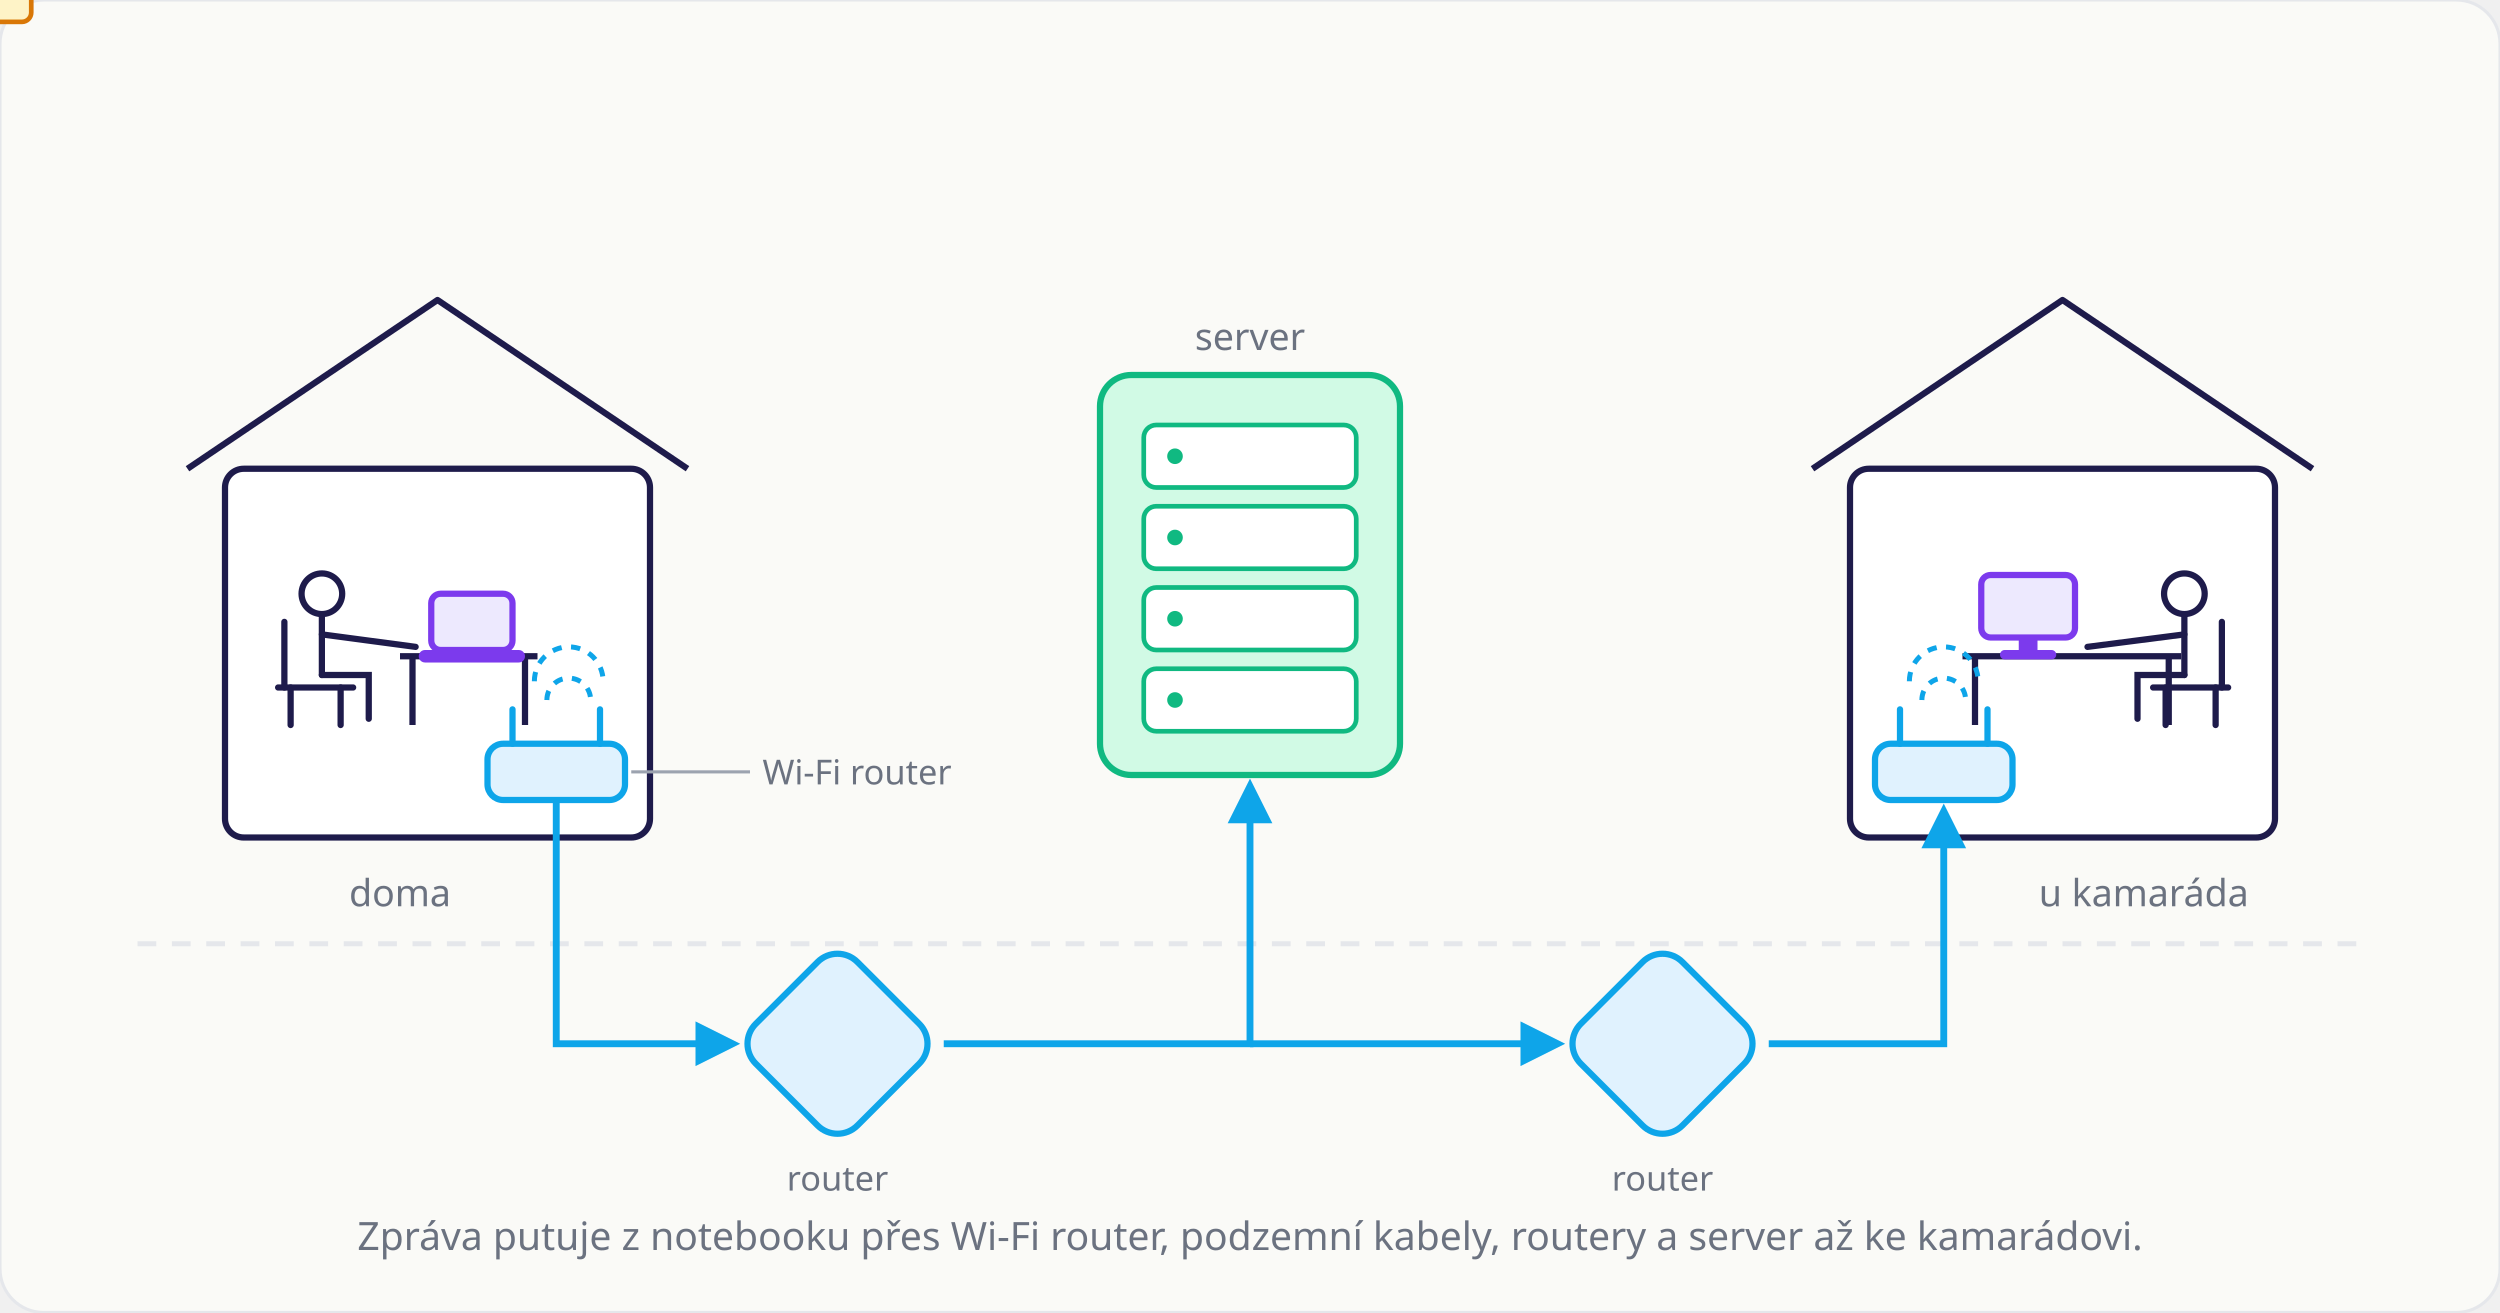
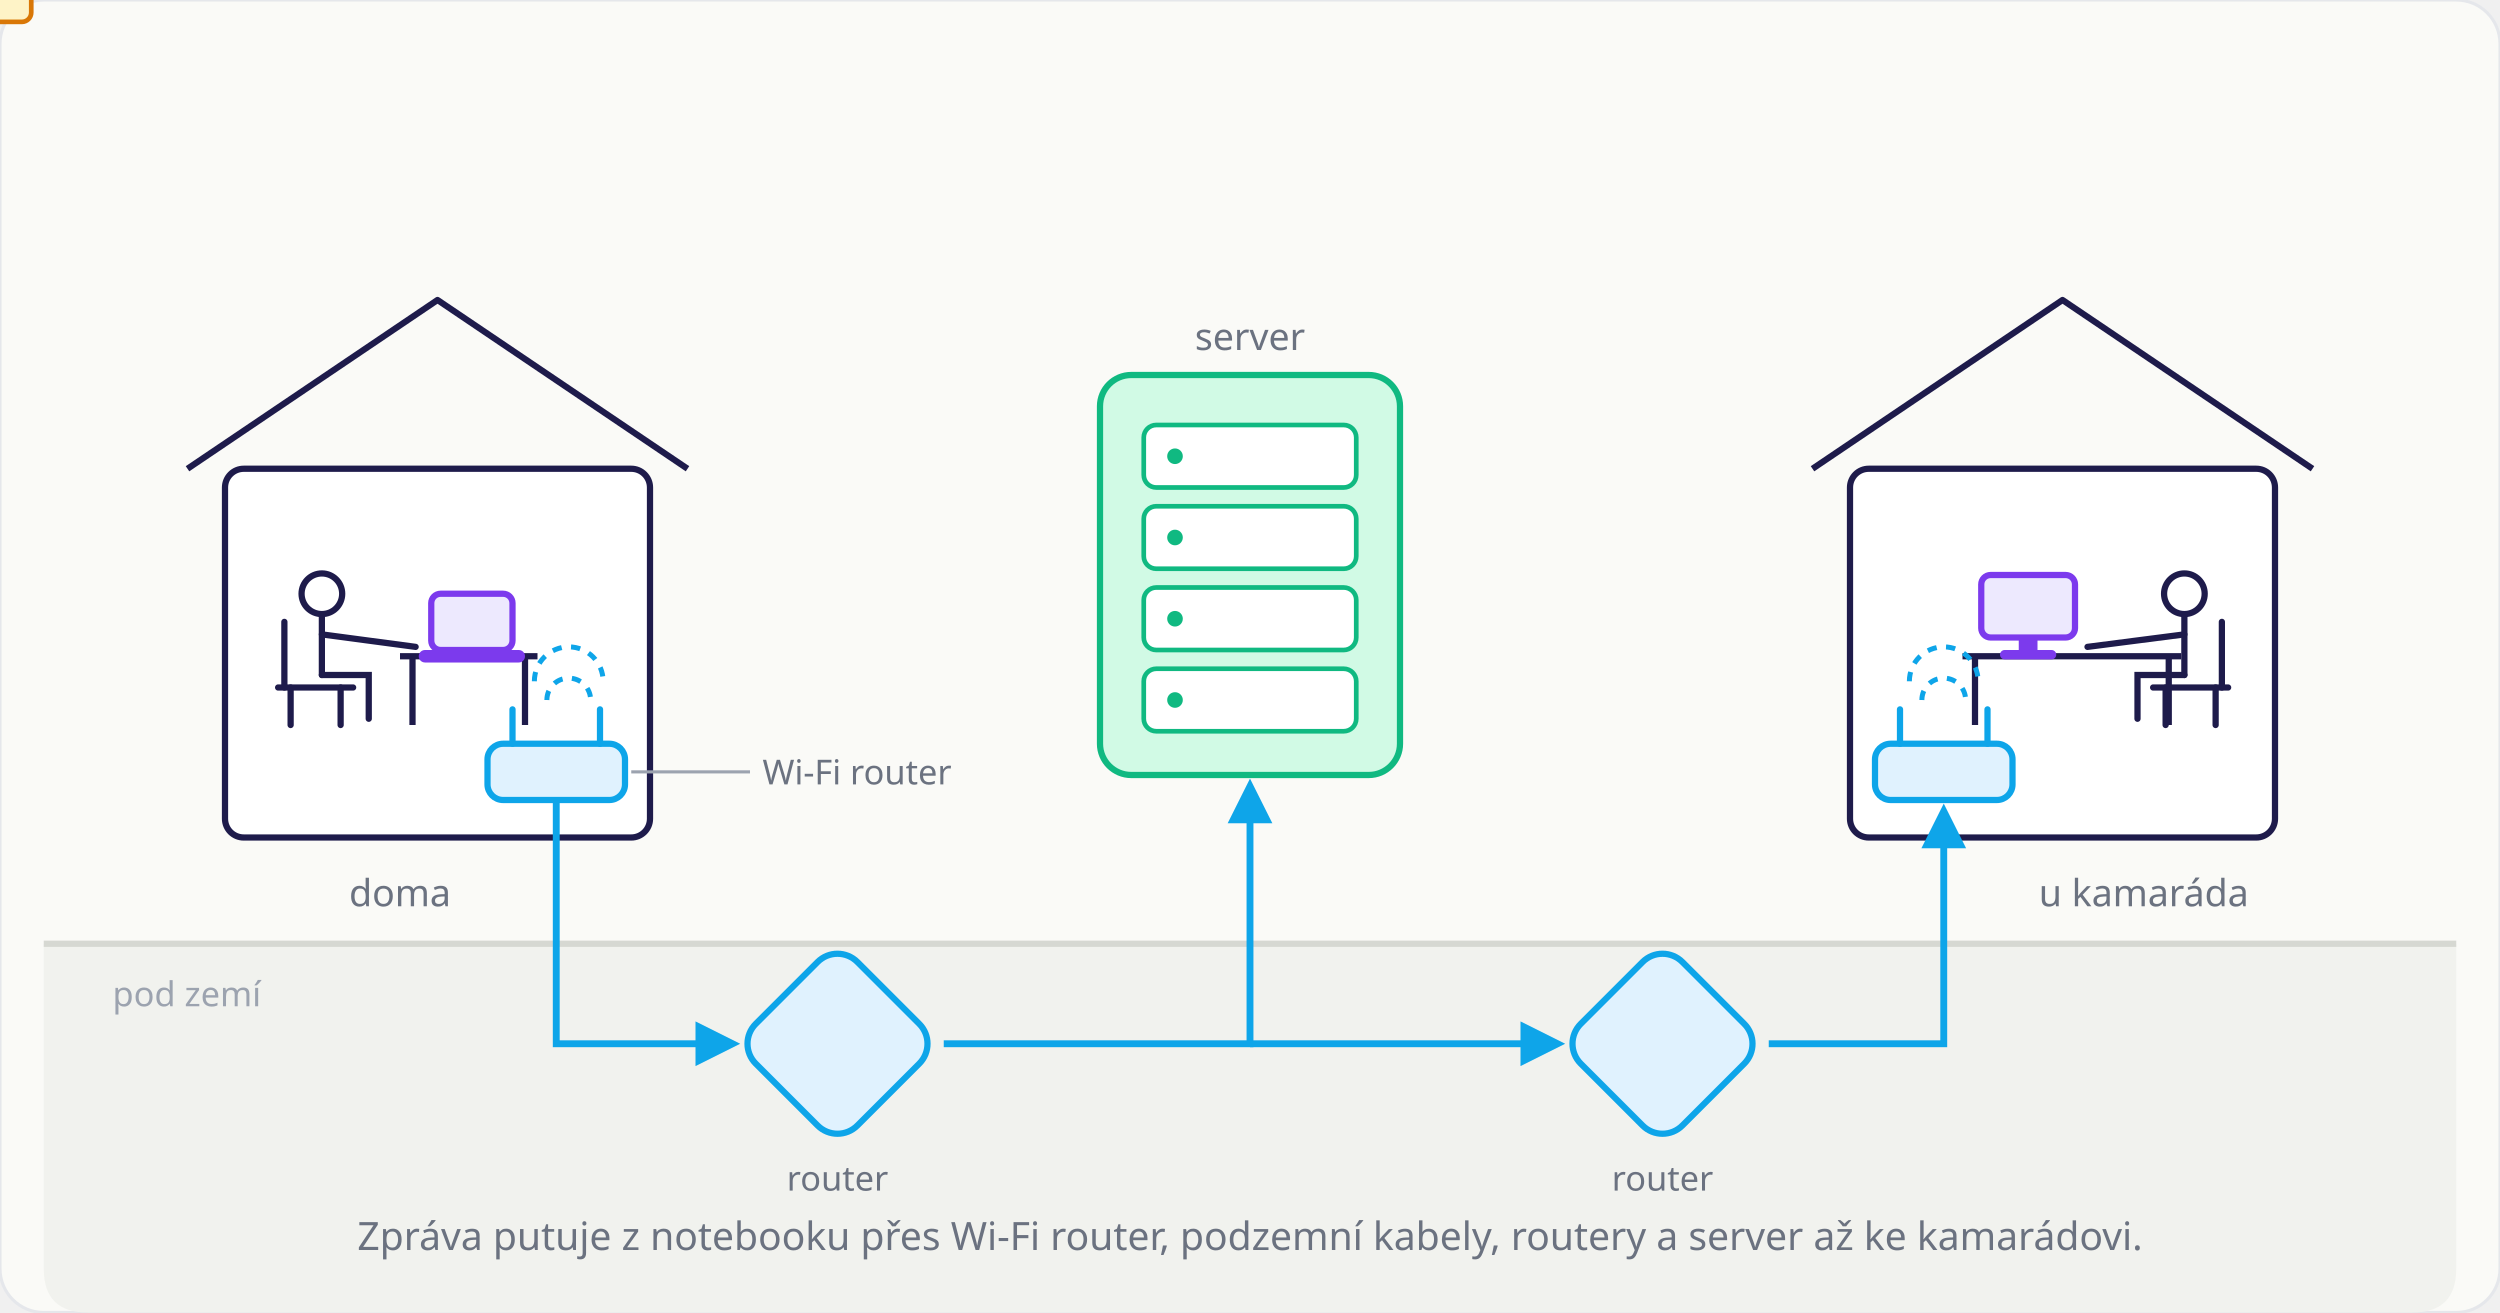
<svg xmlns="http://www.w3.org/2000/svg" viewBox="0 0 800 420" font-family="system-ui,sans-serif">
  <rect width="800" height="420" rx="14" fill="#FAFAF7" stroke="#E5E7EB" />
  <defs>
    <marker id="ha" viewBox="0 0 10 10" refX="8" refY="5" markerWidth="6.5" markerHeight="6.5" orient="auto-start-reverse">
      <path d="M0 0 L10 5 L0 10 z" fill="#0EA5E9" />
    </marker>
  </defs>
-   <line x1="44" y1="302" x2="756" y2="302" stroke="#E5E7EB" stroke-width="1.6" stroke-dasharray="6 5" />
+   <path d="M 14 302 L 786 302 L 786 406 Q 786 420 772 420 L 28 420 Q 14 420 14 406 Z" fill="#F1F2EE" />
+   <line x1="14" y1="302" x2="786" y2="302" stroke="#D6D8D2" stroke-width="2" />
+   <text x="36" y="322" font-size="11" fill="#9CA3AF">pod zemí</text>
  <g>
    <path d="M60 150 L140 96 L220 150" fill="none" stroke="#1E1B4B" stroke-width="2" stroke-linejoin="round" />
    <rect x="72" y="150" width="136" height="118" rx="6" fill="#FFFFFF" stroke="#1E1B4B" stroke-width="2" />
    <g stroke="#1E1B4B" stroke-width="2" stroke-linecap="round" fill="none">
      <circle cx="103" cy="190" r="6.5" fill="#FFFFFF" />
      <path d="M103 197 L103 216" />
      <path d="M103 203 L133 207" />
      <path d="M103 216 L118 216 L118 230" />
      <path d="M91 199 L91 220" />
      <path d="M89 220 L113 220" />
      <path d="M93 220 L93 232 M109 220 L109 232" />
    </g>
    <line x1="128" y1="210" x2="172" y2="210" stroke="#1E1B4B" stroke-width="2" />
    <line x1="132" y1="210" x2="132" y2="232" stroke="#1E1B4B" stroke-width="2" />
    <line x1="168" y1="210" x2="168" y2="232" stroke="#1E1B4B" stroke-width="2" />
    <rect x="138" y="190" width="26" height="18" rx="3" fill="#EDE9FE" stroke="#7C3AED" stroke-width="2" />
    <rect x="134" y="208" width="34" height="4" rx="2" fill="#7C3AED" />
    <rect x="156" y="238" width="44" height="18" rx="5" fill="#E0F2FE" stroke="#0EA5E9" stroke-width="2" />
    <line x1="164" y1="238" x2="164" y2="227" stroke="#0EA5E9" stroke-width="2" stroke-linecap="round" />
    <line x1="192" y1="238" x2="192" y2="227" stroke="#0EA5E9" stroke-width="2" stroke-linecap="round" />
    <path d="M175 224 A7 7 0 0 1 189 224" fill="none" stroke="#0EA5E9" stroke-width="1.6" stroke-dasharray="3 3" />
    <path d="M171 218 A11 11 0 0 1 193 218" fill="none" stroke="#0EA5E9" stroke-width="1.6" stroke-dasharray="3 3" />
    <text x="128" y="290" text-anchor="middle" font-size="12" fill="#6B7280">doma</text>
  </g>
  <line x1="202" y1="247" x2="240" y2="247" stroke="#9CA3AF" stroke-width="1" />
  <text x="244" y="251" font-size="11" fill="#6B7280">Wi-Fi router</text>
  <g>
    <path d="M580 150 L660 96 L740 150" fill="none" stroke="#1E1B4B" stroke-width="2" stroke-linejoin="round" />
    <rect x="592" y="150" width="136" height="118" rx="6" fill="#FFFFFF" stroke="#1E1B4B" stroke-width="2" />
    <line x1="628" y1="210" x2="698" y2="210" stroke="#1E1B4B" stroke-width="2" />
    <line x1="632" y1="210" x2="632" y2="232" stroke="#1E1B4B" stroke-width="2" />
    <line x1="694" y1="210" x2="694" y2="232" stroke="#1E1B4B" stroke-width="2" />
    <rect x="634" y="184" width="30" height="20" rx="3" fill="#EDE9FE" stroke="#7C3AED" stroke-width="2" />
    <rect x="646" y="204" width="6" height="4" fill="#7C3AED" />
    <rect x="640" y="208" width="18" height="3" rx="1.5" fill="#7C3AED" />
    <g stroke="#1E1B4B" stroke-width="2" stroke-linecap="round" fill="none">
      <circle cx="699" cy="190" r="6.5" fill="#FFFFFF" />
      <path d="M699 197 L699 216" />
      <path d="M699 203 L668 207" />
      <path d="M699 216 L684 216 L684 230" />
      <path d="M711 199 L711 220" />
      <path d="M689 220 L713 220" />
      <path d="M693 220 L693 232 M709 220 L709 232" />
    </g>
    <rect x="600" y="238" width="44" height="18" rx="5" fill="#E0F2FE" stroke="#0EA5E9" stroke-width="2" />
    <line x1="608" y1="238" x2="608" y2="227" stroke="#0EA5E9" stroke-width="2" stroke-linecap="round" />
    <line x1="636" y1="238" x2="636" y2="227" stroke="#0EA5E9" stroke-width="2" stroke-linecap="round" />
    <path d="M615 224 A7 7 0 0 1 629 224" fill="none" stroke="#0EA5E9" stroke-width="1.6" stroke-dasharray="3 3" />
    <path d="M611 218 A11 11 0 0 1 633 218" fill="none" stroke="#0EA5E9" stroke-width="1.6" stroke-dasharray="3 3" />
    <text x="686" y="290" text-anchor="middle" font-size="12" fill="#6B7280">u kamaráda</text>
  </g>
  <g>
    <text x="400" y="112" text-anchor="middle" font-size="12" fill="#6B7280">server</text>
    <rect x="352" y="120" width="96" height="128" rx="10" fill="#D1FAE5" stroke="#10B981" stroke-width="2" />
    <g fill="#FFFFFF" stroke="#10B981" stroke-width="1.5">
      <rect x="366" y="136" width="68" height="20" rx="4" />
      <rect x="366" y="162" width="68" height="20" rx="4" />
      <rect x="366" y="188" width="68" height="20" rx="4" />
      <rect x="366" y="214" width="68" height="20" rx="4" />
    </g>
    <g fill="#10B981">
      <circle cx="376" cy="146" r="2.5" />
      <circle cx="376" cy="172" r="2.5" />
      <circle cx="376" cy="198" r="2.5" />
      <circle cx="376" cy="224" r="2.5" />
    </g>
  </g>
  <g stroke="#0EA5E9" stroke-width="2" fill="#E0F2FE">
    <rect x="245" y="311" width="46" height="46" rx="9" transform="rotate(45 268 334)" />
    <rect x="509" y="311" width="46" height="46" rx="9" transform="rotate(45 532 334)" />
  </g>
  <text x="268" y="381" text-anchor="middle" font-size="11" fill="#6B7280">router</text>
  <text x="532" y="381" text-anchor="middle" font-size="11" fill="#6B7280">router</text>
  <g stroke="#0EA5E9" stroke-width="2.2" fill="none">
    <path d="M178 256 L178 334 L234 334" marker-end="url(#ha)" />
    <path d="M302 334 L400 334 L400 252" marker-end="url(#ha)" />
    <path d="M400 334 L498 334" marker-end="url(#ha)" />
    <path d="M566 334 L622 334 L622 260" marker-end="url(#ha)" />
  </g>
  <rect x="-10" y="-7" width="20" height="14" rx="3" fill="#FEF3C7" stroke="#D97706" stroke-width="1.5">
    <animateMotion dur="6s" repeatCount="indefinite" path="M178 262 L178 334 L268 334 L400 334 L400 260 L400 334 L532 334 L622 334 L622 262" />
  </rect>
  <text x="400" y="400" text-anchor="middle" font-size="12.5" fill="#6B7280">Zpráva putuje z notebooku přes Wi-Fi router, podzemní kabely, routery a server až ke kamarádovi.</text>
  <style>@media (prefers-reduced-motion: reduce){ * { animation: none !important } }</style>
</svg>
